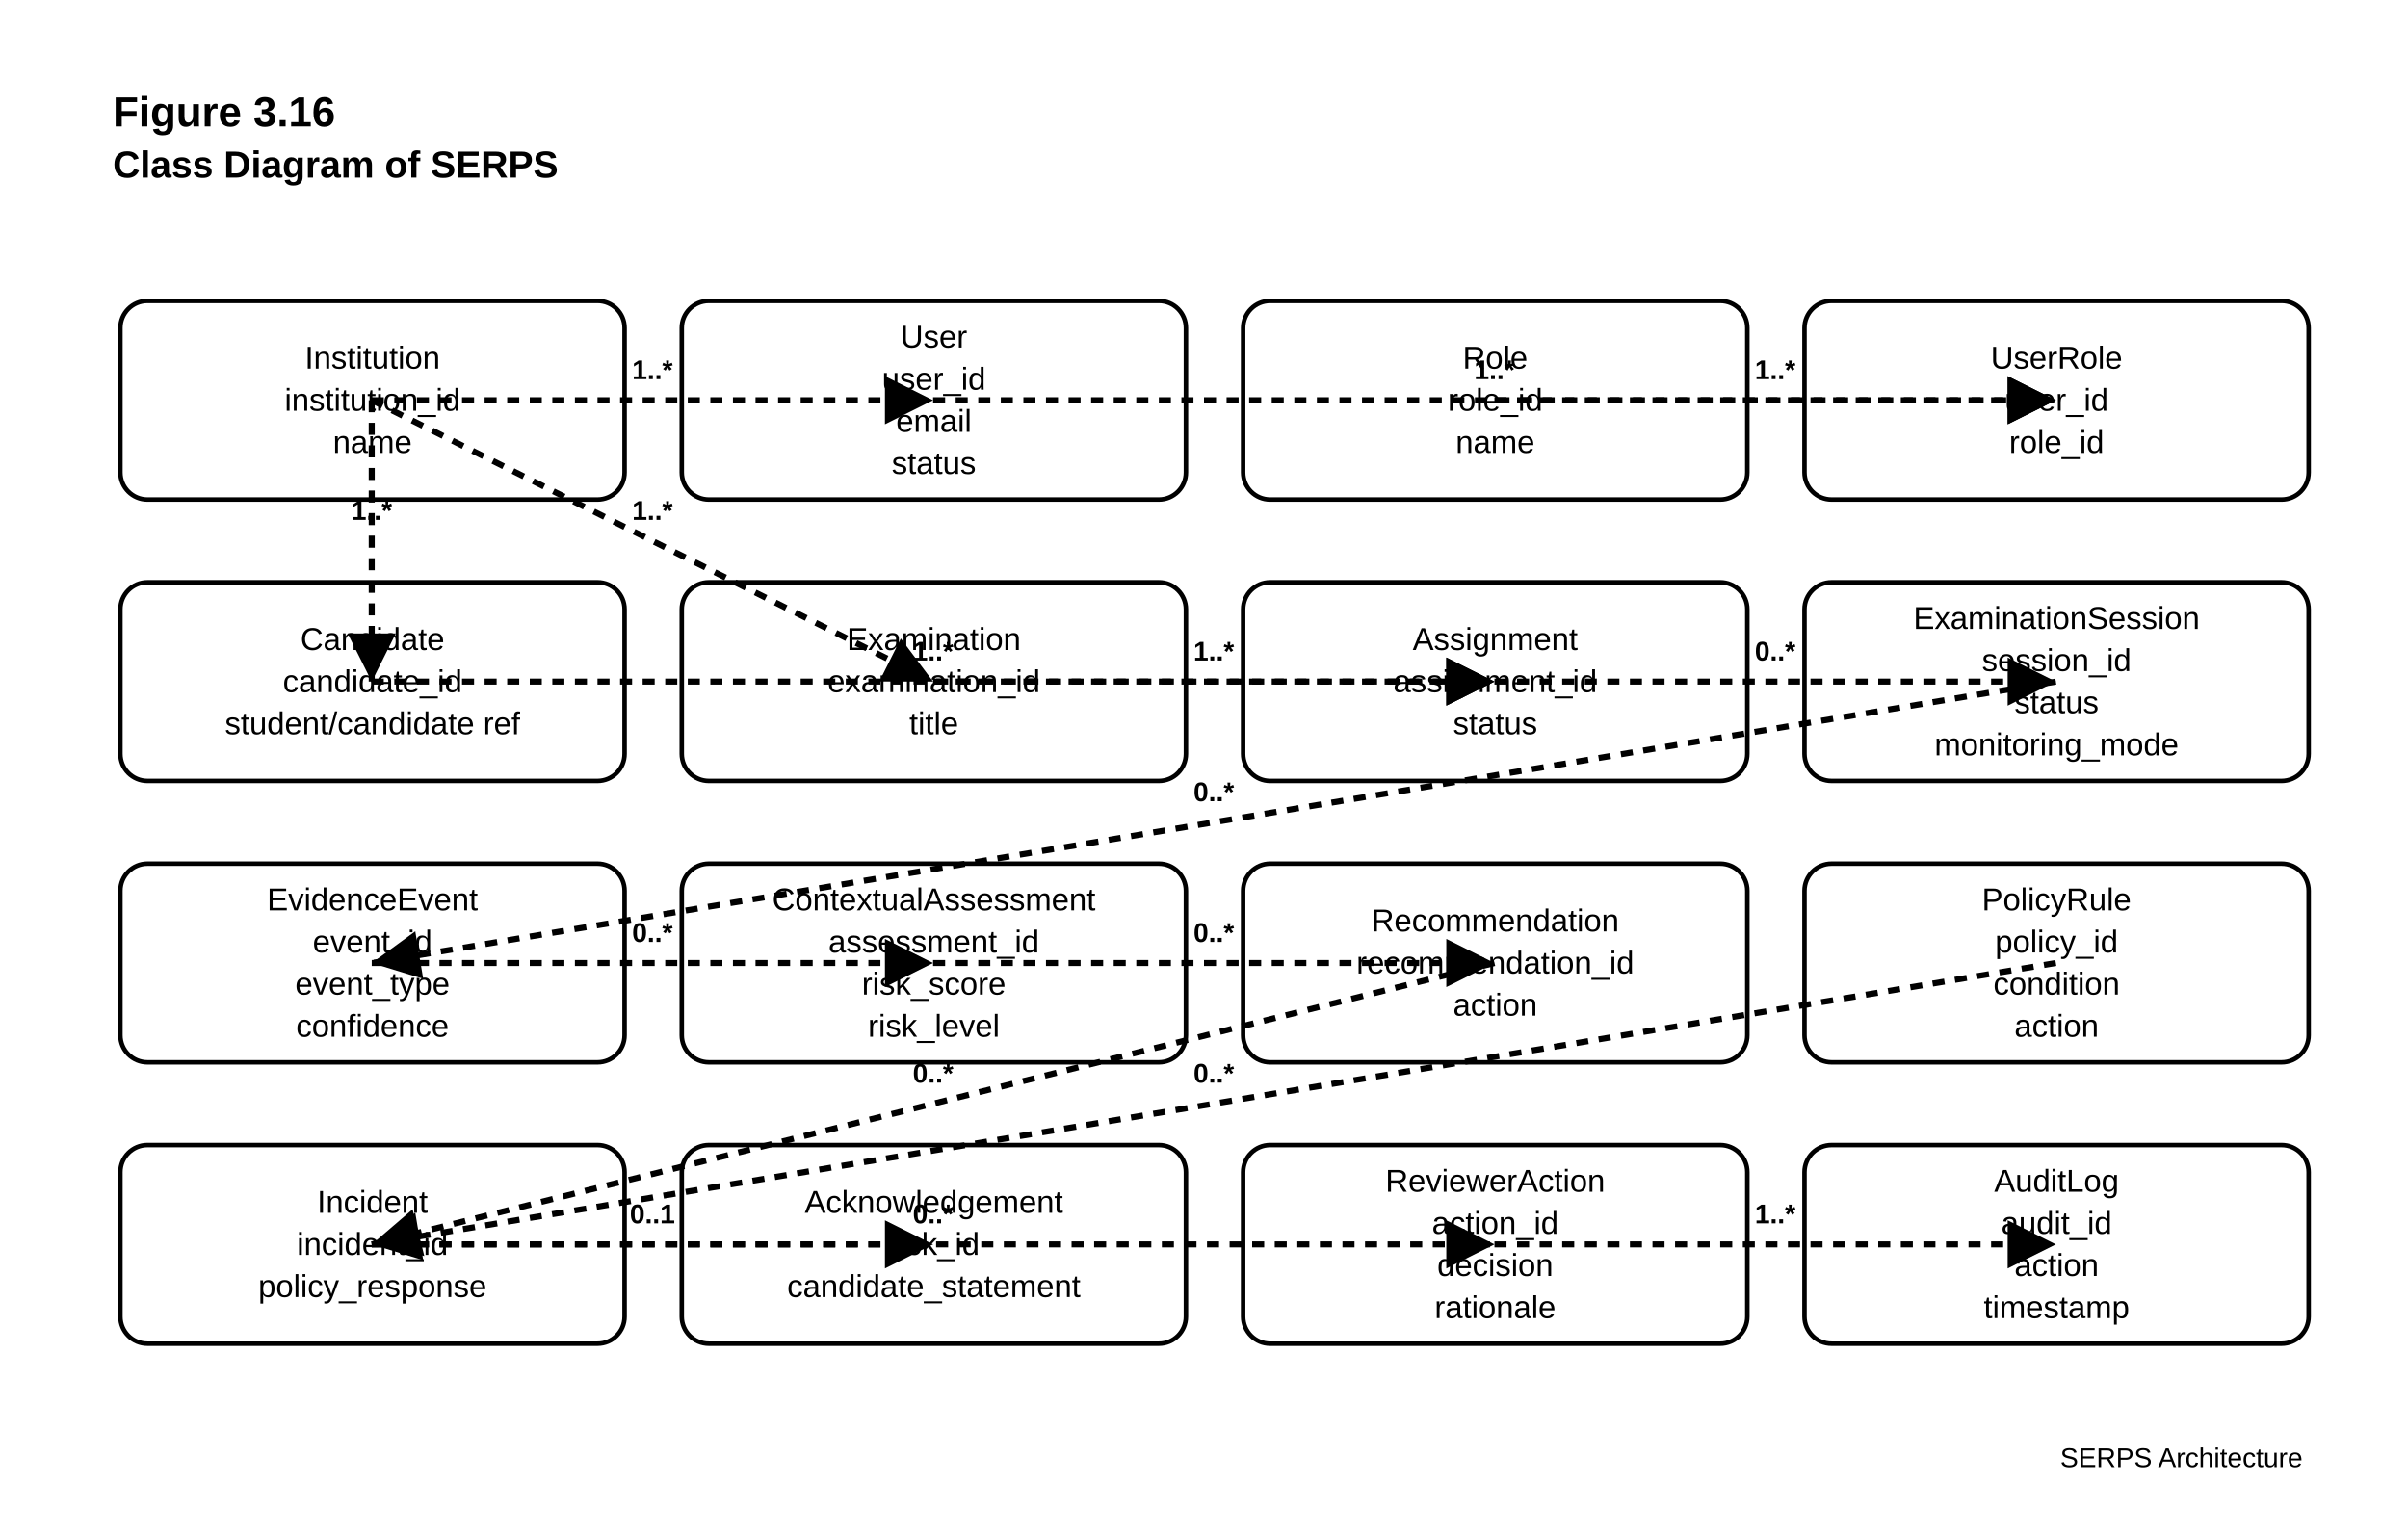
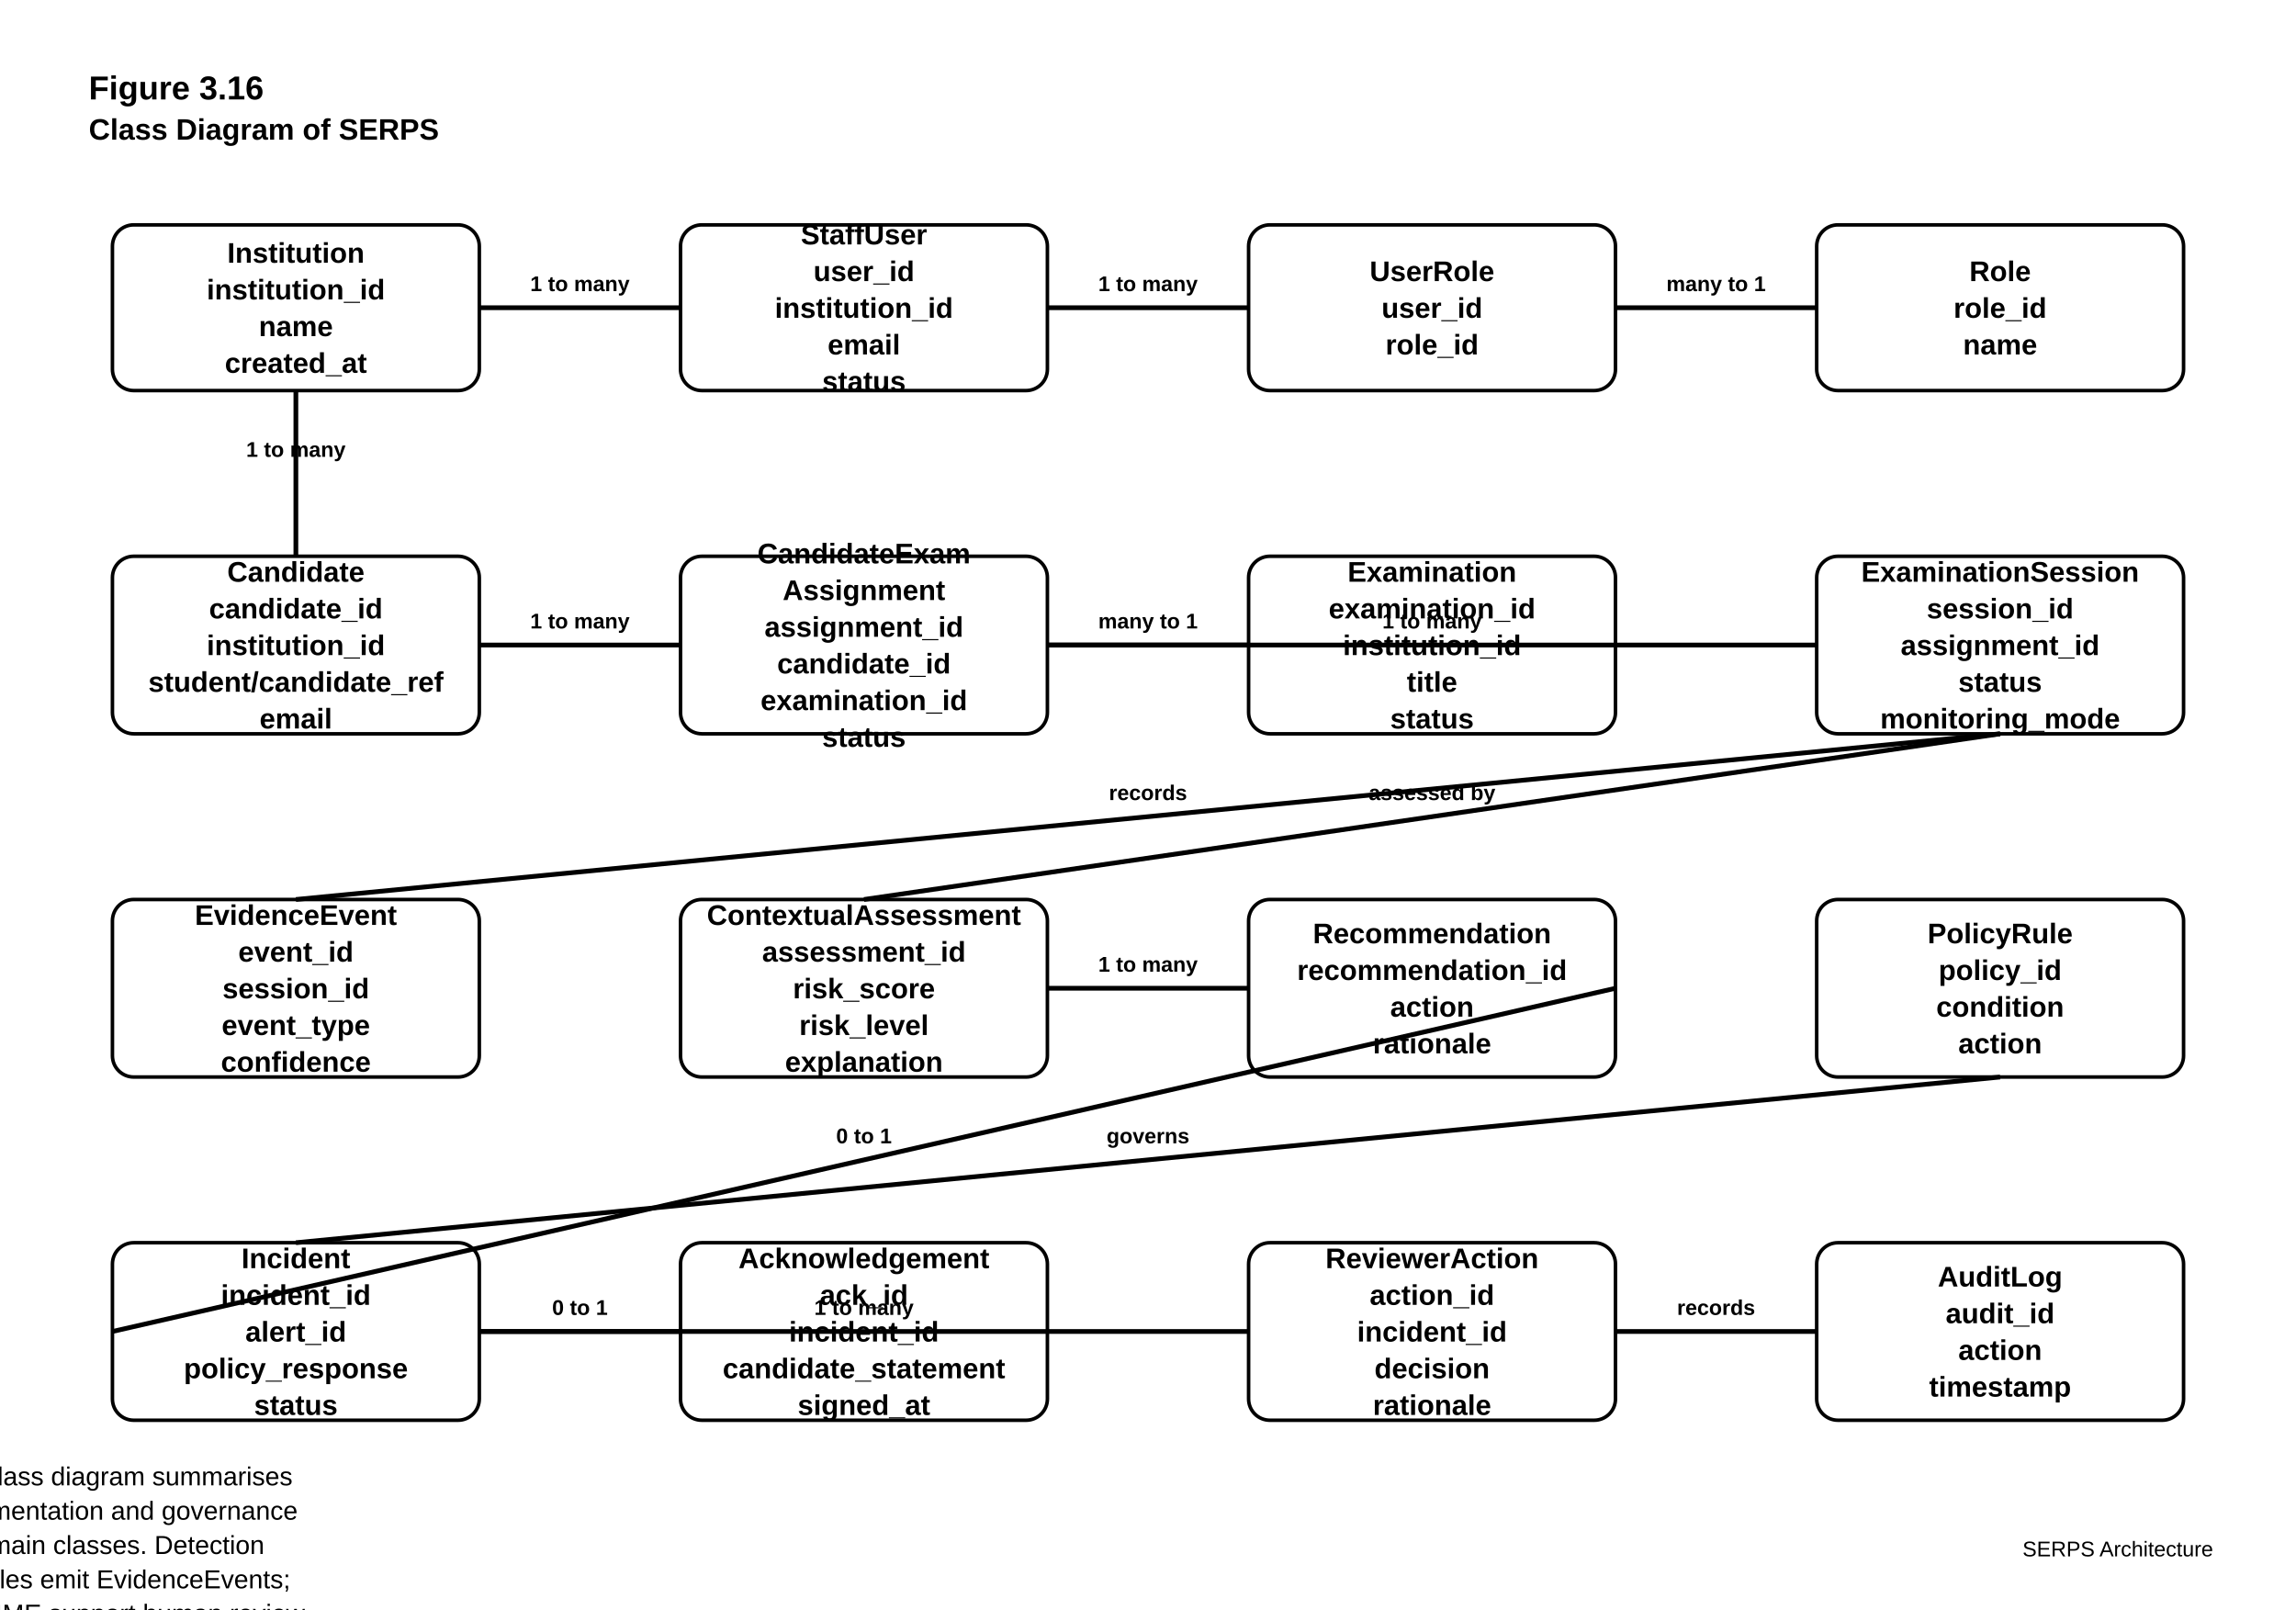
- <svg xmlns="http://www.w3.org/2000/svg" width="1600" height="1020" viewBox="0 0 1600 1020">
+ <svg xmlns="http://www.w3.org/2000/svg" width="1940" height="1360" viewBox="0 0 1940 1360">
  <defs>
    <marker id="arrow" markerWidth="12" markerHeight="12" refX="10" refY="6" orient="auto" markerUnits="strokeWidth">
      <path d="M2,2 L10,6 L2,10 z" fill="#000000" />
    </marker>
    <filter id="shadow" x="-20%" y="-20%" width="140%" height="140%">
      <feDropShadow dx="3" dy="5" stdDeviation="4" flood-color="#9AB2BD" flood-opacity="0.45" />
    </filter>
  </defs>
  <text x="75.0" y="84.0" text-anchor="start" font-family="Segoe UI, Arial, sans-serif" font-size="28" font-weight="700" fill="#000000">Figure 3.16</text>
  <text x="75.0" y="118.0" text-anchor="start" font-family="Segoe UI, Arial, sans-serif" font-size="25" font-weight="700" fill="#000000">Class Diagram of SERPS</text>
-   <rect x="80" y="200" width="335" height="132" rx="18" fill="none" stroke="#000000" stroke-width="3" />
-   <text x="247.5" y="245.0" text-anchor="middle" font-family="Segoe UI, Arial, sans-serif" font-size="21" font-weight="500" fill="#000000">Institution</text>
-   <text x="247.5" y="273.0" text-anchor="middle" font-family="Segoe UI, Arial, sans-serif" font-size="21" font-weight="500" fill="#000000">institution_id</text>
-   <text x="247.5" y="301.0" text-anchor="middle" font-family="Segoe UI, Arial, sans-serif" font-size="21" font-weight="500" fill="#000000">name</text>
-   <rect x="453" y="200" width="335" height="132" rx="18" fill="none" stroke="#000000" stroke-width="3" />
-   <text x="620.5" y="231.0" text-anchor="middle" font-family="Segoe UI, Arial, sans-serif" font-size="21" font-weight="500" fill="#000000">User</text>
-   <text x="620.5" y="259.0" text-anchor="middle" font-family="Segoe UI, Arial, sans-serif" font-size="21" font-weight="500" fill="#000000">user_id</text>
-   <text x="620.5" y="287.0" text-anchor="middle" font-family="Segoe UI, Arial, sans-serif" font-size="21" font-weight="500" fill="#000000">email</text>
-   <text x="620.5" y="315.0" text-anchor="middle" font-family="Segoe UI, Arial, sans-serif" font-size="21" font-weight="500" fill="#000000">status</text>
-   <rect x="826" y="200" width="335" height="132" rx="18" fill="none" stroke="#000000" stroke-width="3" />
-   <text x="993.5" y="245.0" text-anchor="middle" font-family="Segoe UI, Arial, sans-serif" font-size="21" font-weight="500" fill="#000000">Role</text>
-   <text x="993.5" y="273.0" text-anchor="middle" font-family="Segoe UI, Arial, sans-serif" font-size="21" font-weight="500" fill="#000000">role_id</text>
-   <text x="993.5" y="301.0" text-anchor="middle" font-family="Segoe UI, Arial, sans-serif" font-size="21" font-weight="500" fill="#000000">name</text>
-   <rect x="1199" y="200" width="335" height="132" rx="18" fill="none" stroke="#000000" stroke-width="3" />
-   <text x="1366.5" y="245.0" text-anchor="middle" font-family="Segoe UI, Arial, sans-serif" font-size="21" font-weight="500" fill="#000000">UserRole</text>
-   <text x="1366.5" y="273.0" text-anchor="middle" font-family="Segoe UI, Arial, sans-serif" font-size="21" font-weight="500" fill="#000000">user_id</text>
-   <text x="1366.5" y="301.0" text-anchor="middle" font-family="Segoe UI, Arial, sans-serif" font-size="21" font-weight="500" fill="#000000">role_id</text>
-   <rect x="80" y="387" width="335" height="132" rx="18" fill="none" stroke="#000000" stroke-width="3" />
-   <text x="247.5" y="432.0" text-anchor="middle" font-family="Segoe UI, Arial, sans-serif" font-size="21" font-weight="500" fill="#000000">Candidate</text>
-   <text x="247.5" y="460.0" text-anchor="middle" font-family="Segoe UI, Arial, sans-serif" font-size="21" font-weight="500" fill="#000000">candidate_id</text>
-   <text x="247.5" y="488.0" text-anchor="middle" font-family="Segoe UI, Arial, sans-serif" font-size="21" font-weight="500" fill="#000000">student/candidate ref</text>
-   <rect x="453" y="387" width="335" height="132" rx="18" fill="none" stroke="#000000" stroke-width="3" />
-   <text x="620.5" y="432.0" text-anchor="middle" font-family="Segoe UI, Arial, sans-serif" font-size="21" font-weight="500" fill="#000000">Examination</text>
-   <text x="620.5" y="460.0" text-anchor="middle" font-family="Segoe UI, Arial, sans-serif" font-size="21" font-weight="500" fill="#000000">examination_id</text>
-   <text x="620.5" y="488.0" text-anchor="middle" font-family="Segoe UI, Arial, sans-serif" font-size="21" font-weight="500" fill="#000000">title</text>
-   <rect x="826" y="387" width="335" height="132" rx="18" fill="none" stroke="#000000" stroke-width="3" />
-   <text x="993.5" y="432.0" text-anchor="middle" font-family="Segoe UI, Arial, sans-serif" font-size="21" font-weight="500" fill="#000000">Assignment</text>
-   <text x="993.5" y="460.0" text-anchor="middle" font-family="Segoe UI, Arial, sans-serif" font-size="21" font-weight="500" fill="#000000">assignment_id</text>
-   <text x="993.5" y="488.0" text-anchor="middle" font-family="Segoe UI, Arial, sans-serif" font-size="21" font-weight="500" fill="#000000">status</text>
-   <rect x="1199" y="387" width="335" height="132" rx="18" fill="none" stroke="#000000" stroke-width="3" />
-   <text x="1366.5" y="418.0" text-anchor="middle" font-family="Segoe UI, Arial, sans-serif" font-size="21" font-weight="500" fill="#000000">ExaminationSession</text>
-   <text x="1366.5" y="446.0" text-anchor="middle" font-family="Segoe UI, Arial, sans-serif" font-size="21" font-weight="500" fill="#000000">session_id</text>
-   <text x="1366.5" y="474.0" text-anchor="middle" font-family="Segoe UI, Arial, sans-serif" font-size="21" font-weight="500" fill="#000000">status</text>
-   <text x="1366.5" y="502.0" text-anchor="middle" font-family="Segoe UI, Arial, sans-serif" font-size="21" font-weight="500" fill="#000000">monitoring_mode</text>
-   <rect x="80" y="574" width="335" height="132" rx="18" fill="none" stroke="#000000" stroke-width="3" />
-   <text x="247.5" y="605.0" text-anchor="middle" font-family="Segoe UI, Arial, sans-serif" font-size="21" font-weight="500" fill="#000000">EvidenceEvent</text>
-   <text x="247.5" y="633.0" text-anchor="middle" font-family="Segoe UI, Arial, sans-serif" font-size="21" font-weight="500" fill="#000000">event_id</text>
-   <text x="247.5" y="661.0" text-anchor="middle" font-family="Segoe UI, Arial, sans-serif" font-size="21" font-weight="500" fill="#000000">event_type</text>
-   <text x="247.5" y="689.0" text-anchor="middle" font-family="Segoe UI, Arial, sans-serif" font-size="21" font-weight="500" fill="#000000">confidence</text>
-   <rect x="453" y="574" width="335" height="132" rx="18" fill="none" stroke="#000000" stroke-width="3" />
-   <text x="620.5" y="605.0" text-anchor="middle" font-family="Segoe UI, Arial, sans-serif" font-size="21" font-weight="500" fill="#000000">ContextualAssessment</text>
-   <text x="620.5" y="633.0" text-anchor="middle" font-family="Segoe UI, Arial, sans-serif" font-size="21" font-weight="500" fill="#000000">assessment_id</text>
-   <text x="620.5" y="661.0" text-anchor="middle" font-family="Segoe UI, Arial, sans-serif" font-size="21" font-weight="500" fill="#000000">risk_score</text>
-   <text x="620.5" y="689.0" text-anchor="middle" font-family="Segoe UI, Arial, sans-serif" font-size="21" font-weight="500" fill="#000000">risk_level</text>
-   <rect x="826" y="574" width="335" height="132" rx="18" fill="none" stroke="#000000" stroke-width="3" />
-   <text x="993.5" y="619.0" text-anchor="middle" font-family="Segoe UI, Arial, sans-serif" font-size="21" font-weight="500" fill="#000000">Recommendation</text>
-   <text x="993.5" y="647.0" text-anchor="middle" font-family="Segoe UI, Arial, sans-serif" font-size="21" font-weight="500" fill="#000000">recommendation_id</text>
-   <text x="993.5" y="675.0" text-anchor="middle" font-family="Segoe UI, Arial, sans-serif" font-size="21" font-weight="500" fill="#000000">action</text>
-   <rect x="1199" y="574" width="335" height="132" rx="18" fill="none" stroke="#000000" stroke-width="3" />
-   <text x="1366.5" y="605.0" text-anchor="middle" font-family="Segoe UI, Arial, sans-serif" font-size="21" font-weight="500" fill="#000000">PolicyRule</text>
-   <text x="1366.5" y="633.0" text-anchor="middle" font-family="Segoe UI, Arial, sans-serif" font-size="21" font-weight="500" fill="#000000">policy_id</text>
-   <text x="1366.5" y="661.0" text-anchor="middle" font-family="Segoe UI, Arial, sans-serif" font-size="21" font-weight="500" fill="#000000">condition</text>
-   <text x="1366.5" y="689.0" text-anchor="middle" font-family="Segoe UI, Arial, sans-serif" font-size="21" font-weight="500" fill="#000000">action</text>
-   <rect x="80" y="761" width="335" height="132" rx="18" fill="none" stroke="#000000" stroke-width="3" />
-   <text x="247.5" y="806.0" text-anchor="middle" font-family="Segoe UI, Arial, sans-serif" font-size="21" font-weight="500" fill="#000000">Incident</text>
-   <text x="247.5" y="834.0" text-anchor="middle" font-family="Segoe UI, Arial, sans-serif" font-size="21" font-weight="500" fill="#000000">incident_id</text>
-   <text x="247.5" y="862.0" text-anchor="middle" font-family="Segoe UI, Arial, sans-serif" font-size="21" font-weight="500" fill="#000000">policy_response</text>
-   <rect x="453" y="761" width="335" height="132" rx="18" fill="none" stroke="#000000" stroke-width="3" />
-   <text x="620.5" y="806.0" text-anchor="middle" font-family="Segoe UI, Arial, sans-serif" font-size="21" font-weight="500" fill="#000000">Acknowledgement</text>
-   <text x="620.5" y="834.0" text-anchor="middle" font-family="Segoe UI, Arial, sans-serif" font-size="21" font-weight="500" fill="#000000">ack_id</text>
-   <text x="620.5" y="862.0" text-anchor="middle" font-family="Segoe UI, Arial, sans-serif" font-size="21" font-weight="500" fill="#000000">candidate_statement</text>
-   <rect x="826" y="761" width="335" height="132" rx="18" fill="none" stroke="#000000" stroke-width="3" />
-   <text x="993.5" y="792.0" text-anchor="middle" font-family="Segoe UI, Arial, sans-serif" font-size="21" font-weight="500" fill="#000000">ReviewerAction</text>
-   <text x="993.5" y="820.0" text-anchor="middle" font-family="Segoe UI, Arial, sans-serif" font-size="21" font-weight="500" fill="#000000">action_id</text>
-   <text x="993.5" y="848.0" text-anchor="middle" font-family="Segoe UI, Arial, sans-serif" font-size="21" font-weight="500" fill="#000000">decision</text>
-   <text x="993.5" y="876.0" text-anchor="middle" font-family="Segoe UI, Arial, sans-serif" font-size="21" font-weight="500" fill="#000000">rationale</text>
-   <rect x="1199" y="761" width="335" height="132" rx="18" fill="none" stroke="#000000" stroke-width="3" />
-   <text x="1366.5" y="792.0" text-anchor="middle" font-family="Segoe UI, Arial, sans-serif" font-size="21" font-weight="500" fill="#000000">AuditLog</text>
-   <text x="1366.5" y="820.0" text-anchor="middle" font-family="Segoe UI, Arial, sans-serif" font-size="21" font-weight="500" fill="#000000">audit_id</text>
-   <text x="1366.5" y="848.0" text-anchor="middle" font-family="Segoe UI, Arial, sans-serif" font-size="21" font-weight="500" fill="#000000">action</text>
-   <text x="1366.5" y="876.0" text-anchor="middle" font-family="Segoe UI, Arial, sans-serif" font-size="21" font-weight="500" fill="#000000">timestamp</text>
-   <line x1="247" y1="266" x2="620" y2="266" stroke="#000000" stroke-width="4" stroke-dasharray="8 7" marker-end="url(#arrow)" />
-   <text x="433.5" y="252.0" text-anchor="middle" font-family="Segoe UI, Arial, sans-serif" font-size="18" font-weight="600" fill="#000000">1..*</text>
-   <line x1="620" y1="266" x2="1366" y2="266" stroke="#000000" stroke-width="4" stroke-dasharray="8 7" marker-end="url(#arrow)" />
-   <text x="993.0" y="252.0" text-anchor="middle" font-family="Segoe UI, Arial, sans-serif" font-size="18" font-weight="600" fill="#000000">1..*</text>
-   <line x1="993" y1="266" x2="1366" y2="266" stroke="#000000" stroke-width="4" stroke-dasharray="8 7" marker-end="url(#arrow)" />
-   <text x="1179.5" y="252.0" text-anchor="middle" font-family="Segoe UI, Arial, sans-serif" font-size="18" font-weight="600" fill="#000000">1..*</text>
-   <line x1="247" y1="266" x2="247" y2="453" stroke="#000000" stroke-width="4" stroke-dasharray="8 7" marker-end="url(#arrow)" />
-   <text x="247.0" y="345.5" text-anchor="middle" font-family="Segoe UI, Arial, sans-serif" font-size="18" font-weight="600" fill="#000000">1..*</text>
-   <line x1="247" y1="266" x2="620" y2="453" stroke="#000000" stroke-width="4" stroke-dasharray="8 7" marker-end="url(#arrow)" />
-   <text x="433.5" y="345.5" text-anchor="middle" font-family="Segoe UI, Arial, sans-serif" font-size="18" font-weight="600" fill="#000000">1..*</text>
-   <line x1="247" y1="453" x2="993" y2="453" stroke="#000000" stroke-width="4" stroke-dasharray="8 7" marker-end="url(#arrow)" />
-   <text x="620.0" y="439.0" text-anchor="middle" font-family="Segoe UI, Arial, sans-serif" font-size="18" font-weight="600" fill="#000000">1..*</text>
-   <line x1="620" y1="453" x2="993" y2="453" stroke="#000000" stroke-width="4" stroke-dasharray="8 7" marker-end="url(#arrow)" />
-   <text x="806.5" y="439.0" text-anchor="middle" font-family="Segoe UI, Arial, sans-serif" font-size="18" font-weight="600" fill="#000000">1..*</text>
-   <line x1="993" y1="453" x2="1366" y2="453" stroke="#000000" stroke-width="4" stroke-dasharray="8 7" marker-end="url(#arrow)" />
-   <text x="1179.5" y="439.0" text-anchor="middle" font-family="Segoe UI, Arial, sans-serif" font-size="18" font-weight="600" fill="#000000">0..*</text>
-   <line x1="1366" y1="453" x2="247" y2="640" stroke="#000000" stroke-width="4" stroke-dasharray="8 7" marker-end="url(#arrow)" />
-   <text x="806.5" y="532.5" text-anchor="middle" font-family="Segoe UI, Arial, sans-serif" font-size="18" font-weight="600" fill="#000000">0..*</text>
-   <line x1="247" y1="640" x2="620" y2="640" stroke="#000000" stroke-width="4" stroke-dasharray="8 7" marker-end="url(#arrow)" />
-   <text x="433.5" y="626.0" text-anchor="middle" font-family="Segoe UI, Arial, sans-serif" font-size="18" font-weight="600" fill="#000000">0..*</text>
-   <line x1="620" y1="640" x2="993" y2="640" stroke="#000000" stroke-width="4" stroke-dasharray="8 7" marker-end="url(#arrow)" />
-   <text x="806.5" y="626.0" text-anchor="middle" font-family="Segoe UI, Arial, sans-serif" font-size="18" font-weight="600" fill="#000000">0..*</text>
-   <line x1="993" y1="640" x2="247" y2="827" stroke="#000000" stroke-width="4" stroke-dasharray="8 7" marker-end="url(#arrow)" />
-   <text x="620.0" y="719.5" text-anchor="middle" font-family="Segoe UI, Arial, sans-serif" font-size="18" font-weight="600" fill="#000000">0..*</text>
-   <line x1="1366" y1="640" x2="247" y2="827" stroke="#000000" stroke-width="4" stroke-dasharray="8 7" marker-end="url(#arrow)" />
-   <text x="806.5" y="719.5" text-anchor="middle" font-family="Segoe UI, Arial, sans-serif" font-size="18" font-weight="600" fill="#000000">0..*</text>
-   <line x1="247" y1="827" x2="620" y2="827" stroke="#000000" stroke-width="4" stroke-dasharray="8 7" marker-end="url(#arrow)" />
-   <text x="433.5" y="813.0" text-anchor="middle" font-family="Segoe UI, Arial, sans-serif" font-size="18" font-weight="600" fill="#000000">0..1</text>
-   <line x1="247" y1="827" x2="993" y2="827" stroke="#000000" stroke-width="4" stroke-dasharray="8 7" marker-end="url(#arrow)" />
-   <text x="620.0" y="813.0" text-anchor="middle" font-family="Segoe UI, Arial, sans-serif" font-size="18" font-weight="600" fill="#000000">0..*</text>
-   <line x1="993" y1="827" x2="1366" y2="827" stroke="#000000" stroke-width="4" stroke-dasharray="8 7" marker-end="url(#arrow)" />
-   <text x="1179.5" y="813.0" text-anchor="middle" font-family="Segoe UI, Arial, sans-serif" font-size="18" font-weight="600" fill="#000000">1..*</text>
-   <text x="1530.0" y="975.0" text-anchor="end" font-family="Segoe UI, Arial, sans-serif" font-size="18" font-weight="500" fill="#000000">SERPS Architecture</text>
+   <rect x="95" y="190" width="310" height="140" rx="18" fill="none" stroke="#000000" stroke-width="3" />
+   <text x="250.0" y="222.0" text-anchor="middle" font-family="Segoe UI, Arial, sans-serif" font-size="24" font-weight="700" fill="#000000">Institution</text>
+   <text x="250.0" y="253.0" text-anchor="middle" font-family="Segoe UI, Arial, sans-serif" font-size="24" font-weight="700" fill="#000000">institution_id</text>
+   <text x="250.0" y="284.0" text-anchor="middle" font-family="Segoe UI, Arial, sans-serif" font-size="24" font-weight="700" fill="#000000">name</text>
+   <text x="250.0" y="315.0" text-anchor="middle" font-family="Segoe UI, Arial, sans-serif" font-size="24" font-weight="700" fill="#000000">created_at</text>
+   <rect x="575" y="190" width="310" height="140" rx="18" fill="none" stroke="#000000" stroke-width="3" />
+   <text x="730.0" y="206.5" text-anchor="middle" font-family="Segoe UI, Arial, sans-serif" font-size="24" font-weight="700" fill="#000000">StaffUser</text>
+   <text x="730.0" y="237.5" text-anchor="middle" font-family="Segoe UI, Arial, sans-serif" font-size="24" font-weight="700" fill="#000000">user_id</text>
+   <text x="730.0" y="268.5" text-anchor="middle" font-family="Segoe UI, Arial, sans-serif" font-size="24" font-weight="700" fill="#000000">institution_id</text>
+   <text x="730.0" y="299.5" text-anchor="middle" font-family="Segoe UI, Arial, sans-serif" font-size="24" font-weight="700" fill="#000000">email</text>
+   <text x="730.0" y="330.5" text-anchor="middle" font-family="Segoe UI, Arial, sans-serif" font-size="24" font-weight="700" fill="#000000">status</text>
+   <rect x="1055" y="190" width="310" height="140" rx="18" fill="none" stroke="#000000" stroke-width="3" />
+   <text x="1210.0" y="237.5" text-anchor="middle" font-family="Segoe UI, Arial, sans-serif" font-size="24" font-weight="700" fill="#000000">UserRole</text>
+   <text x="1210.0" y="268.5" text-anchor="middle" font-family="Segoe UI, Arial, sans-serif" font-size="24" font-weight="700" fill="#000000">user_id</text>
+   <text x="1210.0" y="299.5" text-anchor="middle" font-family="Segoe UI, Arial, sans-serif" font-size="24" font-weight="700" fill="#000000">role_id</text>
+   <rect x="1535" y="190" width="310" height="140" rx="18" fill="none" stroke="#000000" stroke-width="3" />
+   <text x="1690.0" y="237.5" text-anchor="middle" font-family="Segoe UI, Arial, sans-serif" font-size="24" font-weight="700" fill="#000000">Role</text>
+   <text x="1690.0" y="268.5" text-anchor="middle" font-family="Segoe UI, Arial, sans-serif" font-size="24" font-weight="700" fill="#000000">role_id</text>
+   <text x="1690.0" y="299.5" text-anchor="middle" font-family="Segoe UI, Arial, sans-serif" font-size="24" font-weight="700" fill="#000000">name</text>
+   <rect x="95" y="470" width="310" height="150" rx="18" fill="none" stroke="#000000" stroke-width="3" />
+   <text x="250.0" y="491.5" text-anchor="middle" font-family="Segoe UI, Arial, sans-serif" font-size="24" font-weight="700" fill="#000000">Candidate</text>
+   <text x="250.0" y="522.5" text-anchor="middle" font-family="Segoe UI, Arial, sans-serif" font-size="24" font-weight="700" fill="#000000">candidate_id</text>
+   <text x="250.0" y="553.5" text-anchor="middle" font-family="Segoe UI, Arial, sans-serif" font-size="24" font-weight="700" fill="#000000">institution_id</text>
+   <text x="250.0" y="584.5" text-anchor="middle" font-family="Segoe UI, Arial, sans-serif" font-size="24" font-weight="700" fill="#000000">student/candidate_ref</text>
+   <text x="250.0" y="615.5" text-anchor="middle" font-family="Segoe UI, Arial, sans-serif" font-size="24" font-weight="700" fill="#000000">email</text>
+   <rect x="575" y="470" width="310" height="150" rx="18" fill="none" stroke="#000000" stroke-width="3" />
+   <text x="730.0" y="476.0" text-anchor="middle" font-family="Segoe UI, Arial, sans-serif" font-size="24" font-weight="700" fill="#000000">CandidateExam</text>
+   <text x="730.0" y="507.0" text-anchor="middle" font-family="Segoe UI, Arial, sans-serif" font-size="24" font-weight="700" fill="#000000">Assignment</text>
+   <text x="730.0" y="538.0" text-anchor="middle" font-family="Segoe UI, Arial, sans-serif" font-size="24" font-weight="700" fill="#000000">assignment_id</text>
+   <text x="730.0" y="569.0" text-anchor="middle" font-family="Segoe UI, Arial, sans-serif" font-size="24" font-weight="700" fill="#000000">candidate_id</text>
+   <text x="730.0" y="600.0" text-anchor="middle" font-family="Segoe UI, Arial, sans-serif" font-size="24" font-weight="700" fill="#000000">examination_id</text>
+   <text x="730.0" y="631.0" text-anchor="middle" font-family="Segoe UI, Arial, sans-serif" font-size="24" font-weight="700" fill="#000000">status</text>
+   <rect x="1055" y="470" width="310" height="150" rx="18" fill="none" stroke="#000000" stroke-width="3" />
+   <text x="1210.0" y="491.5" text-anchor="middle" font-family="Segoe UI, Arial, sans-serif" font-size="24" font-weight="700" fill="#000000">Examination</text>
+   <text x="1210.0" y="522.5" text-anchor="middle" font-family="Segoe UI, Arial, sans-serif" font-size="24" font-weight="700" fill="#000000">examination_id</text>
+   <text x="1210.0" y="553.5" text-anchor="middle" font-family="Segoe UI, Arial, sans-serif" font-size="24" font-weight="700" fill="#000000">institution_id</text>
+   <text x="1210.0" y="584.5" text-anchor="middle" font-family="Segoe UI, Arial, sans-serif" font-size="24" font-weight="700" fill="#000000">title</text>
+   <text x="1210.0" y="615.5" text-anchor="middle" font-family="Segoe UI, Arial, sans-serif" font-size="24" font-weight="700" fill="#000000">status</text>
+   <rect x="1535" y="470" width="310" height="150" rx="18" fill="none" stroke="#000000" stroke-width="3" />
+   <text x="1690.0" y="491.5" text-anchor="middle" font-family="Segoe UI, Arial, sans-serif" font-size="24" font-weight="700" fill="#000000">ExaminationSession</text>
+   <text x="1690.0" y="522.5" text-anchor="middle" font-family="Segoe UI, Arial, sans-serif" font-size="24" font-weight="700" fill="#000000">session_id</text>
+   <text x="1690.0" y="553.5" text-anchor="middle" font-family="Segoe UI, Arial, sans-serif" font-size="24" font-weight="700" fill="#000000">assignment_id</text>
+   <text x="1690.0" y="584.5" text-anchor="middle" font-family="Segoe UI, Arial, sans-serif" font-size="24" font-weight="700" fill="#000000">status</text>
+   <text x="1690.0" y="615.5" text-anchor="middle" font-family="Segoe UI, Arial, sans-serif" font-size="24" font-weight="700" fill="#000000">monitoring_mode</text>
+   <rect x="95" y="760" width="310" height="150" rx="18" fill="none" stroke="#000000" stroke-width="3" />
+   <text x="250.0" y="781.5" text-anchor="middle" font-family="Segoe UI, Arial, sans-serif" font-size="24" font-weight="700" fill="#000000">EvidenceEvent</text>
+   <text x="250.0" y="812.5" text-anchor="middle" font-family="Segoe UI, Arial, sans-serif" font-size="24" font-weight="700" fill="#000000">event_id</text>
+   <text x="250.0" y="843.5" text-anchor="middle" font-family="Segoe UI, Arial, sans-serif" font-size="24" font-weight="700" fill="#000000">session_id</text>
+   <text x="250.0" y="874.5" text-anchor="middle" font-family="Segoe UI, Arial, sans-serif" font-size="24" font-weight="700" fill="#000000">event_type</text>
+   <text x="250.0" y="905.5" text-anchor="middle" font-family="Segoe UI, Arial, sans-serif" font-size="24" font-weight="700" fill="#000000">confidence</text>
+   <rect x="575" y="760" width="310" height="150" rx="18" fill="none" stroke="#000000" stroke-width="3" />
+   <text x="730.0" y="781.5" text-anchor="middle" font-family="Segoe UI, Arial, sans-serif" font-size="24" font-weight="700" fill="#000000">ContextualAssessment</text>
+   <text x="730.0" y="812.5" text-anchor="middle" font-family="Segoe UI, Arial, sans-serif" font-size="24" font-weight="700" fill="#000000">assessment_id</text>
+   <text x="730.0" y="843.5" text-anchor="middle" font-family="Segoe UI, Arial, sans-serif" font-size="24" font-weight="700" fill="#000000">risk_score</text>
+   <text x="730.0" y="874.5" text-anchor="middle" font-family="Segoe UI, Arial, sans-serif" font-size="24" font-weight="700" fill="#000000">risk_level</text>
+   <text x="730.0" y="905.5" text-anchor="middle" font-family="Segoe UI, Arial, sans-serif" font-size="24" font-weight="700" fill="#000000">explanation</text>
+   <rect x="1055" y="760" width="310" height="150" rx="18" fill="none" stroke="#000000" stroke-width="3" />
+   <text x="1210.0" y="797.0" text-anchor="middle" font-family="Segoe UI, Arial, sans-serif" font-size="24" font-weight="700" fill="#000000">Recommendation</text>
+   <text x="1210.0" y="828.0" text-anchor="middle" font-family="Segoe UI, Arial, sans-serif" font-size="24" font-weight="700" fill="#000000">recommendation_id</text>
+   <text x="1210.0" y="859.0" text-anchor="middle" font-family="Segoe UI, Arial, sans-serif" font-size="24" font-weight="700" fill="#000000">action</text>
+   <text x="1210.0" y="890.0" text-anchor="middle" font-family="Segoe UI, Arial, sans-serif" font-size="24" font-weight="700" fill="#000000">rationale</text>
+   <rect x="1535" y="760" width="310" height="150" rx="18" fill="none" stroke="#000000" stroke-width="3" />
+   <text x="1690.0" y="797.0" text-anchor="middle" font-family="Segoe UI, Arial, sans-serif" font-size="24" font-weight="700" fill="#000000">PolicyRule</text>
+   <text x="1690.0" y="828.0" text-anchor="middle" font-family="Segoe UI, Arial, sans-serif" font-size="24" font-weight="700" fill="#000000">policy_id</text>
+   <text x="1690.0" y="859.0" text-anchor="middle" font-family="Segoe UI, Arial, sans-serif" font-size="24" font-weight="700" fill="#000000">condition</text>
+   <text x="1690.0" y="890.0" text-anchor="middle" font-family="Segoe UI, Arial, sans-serif" font-size="24" font-weight="700" fill="#000000">action</text>
+   <rect x="95" y="1050" width="310" height="150" rx="18" fill="none" stroke="#000000" stroke-width="3" />
+   <text x="250.0" y="1071.5" text-anchor="middle" font-family="Segoe UI, Arial, sans-serif" font-size="24" font-weight="700" fill="#000000">Incident</text>
+   <text x="250.0" y="1102.5" text-anchor="middle" font-family="Segoe UI, Arial, sans-serif" font-size="24" font-weight="700" fill="#000000">incident_id</text>
+   <text x="250.0" y="1133.5" text-anchor="middle" font-family="Segoe UI, Arial, sans-serif" font-size="24" font-weight="700" fill="#000000">alert_id</text>
+   <text x="250.0" y="1164.5" text-anchor="middle" font-family="Segoe UI, Arial, sans-serif" font-size="24" font-weight="700" fill="#000000">policy_response</text>
+   <text x="250.0" y="1195.5" text-anchor="middle" font-family="Segoe UI, Arial, sans-serif" font-size="24" font-weight="700" fill="#000000">status</text>
+   <rect x="575" y="1050" width="310" height="150" rx="18" fill="none" stroke="#000000" stroke-width="3" />
+   <text x="730.0" y="1071.5" text-anchor="middle" font-family="Segoe UI, Arial, sans-serif" font-size="24" font-weight="700" fill="#000000">Acknowledgement</text>
+   <text x="730.0" y="1102.5" text-anchor="middle" font-family="Segoe UI, Arial, sans-serif" font-size="24" font-weight="700" fill="#000000">ack_id</text>
+   <text x="730.0" y="1133.5" text-anchor="middle" font-family="Segoe UI, Arial, sans-serif" font-size="24" font-weight="700" fill="#000000">incident_id</text>
+   <text x="730.0" y="1164.5" text-anchor="middle" font-family="Segoe UI, Arial, sans-serif" font-size="24" font-weight="700" fill="#000000">candidate_statement</text>
+   <text x="730.0" y="1195.5" text-anchor="middle" font-family="Segoe UI, Arial, sans-serif" font-size="24" font-weight="700" fill="#000000">signed_at</text>
+   <rect x="1055" y="1050" width="310" height="150" rx="18" fill="none" stroke="#000000" stroke-width="3" />
+   <text x="1210.0" y="1071.5" text-anchor="middle" font-family="Segoe UI, Arial, sans-serif" font-size="24" font-weight="700" fill="#000000">ReviewerAction</text>
+   <text x="1210.0" y="1102.5" text-anchor="middle" font-family="Segoe UI, Arial, sans-serif" font-size="24" font-weight="700" fill="#000000">action_id</text>
+   <text x="1210.0" y="1133.5" text-anchor="middle" font-family="Segoe UI, Arial, sans-serif" font-size="24" font-weight="700" fill="#000000">incident_id</text>
+   <text x="1210.0" y="1164.5" text-anchor="middle" font-family="Segoe UI, Arial, sans-serif" font-size="24" font-weight="700" fill="#000000">decision</text>
+   <text x="1210.0" y="1195.5" text-anchor="middle" font-family="Segoe UI, Arial, sans-serif" font-size="24" font-weight="700" fill="#000000">rationale</text>
+   <rect x="1535" y="1050" width="310" height="150" rx="18" fill="none" stroke="#000000" stroke-width="3" />
+   <text x="1690.0" y="1087.0" text-anchor="middle" font-family="Segoe UI, Arial, sans-serif" font-size="24" font-weight="700" fill="#000000">AuditLog</text>
+   <text x="1690.0" y="1118.0" text-anchor="middle" font-family="Segoe UI, Arial, sans-serif" font-size="24" font-weight="700" fill="#000000">audit_id</text>
+   <text x="1690.0" y="1149.0" text-anchor="middle" font-family="Segoe UI, Arial, sans-serif" font-size="24" font-weight="700" fill="#000000">action</text>
+   <text x="1690.0" y="1180.0" text-anchor="middle" font-family="Segoe UI, Arial, sans-serif" font-size="24" font-weight="700" fill="#000000">timestamp</text>
+   <line x1="405" y1="260.0" x2="575" y2="260.0" stroke="#000000" stroke-width="4" />
+   <text x="490.0" y="246.0" text-anchor="middle" font-family="Segoe UI, Arial, sans-serif" font-size="18" font-weight="600" fill="#000000">1 to many</text>
+   <line x1="885" y1="260.0" x2="1055" y2="260.0" stroke="#000000" stroke-width="4" />
+   <text x="970.0" y="246.0" text-anchor="middle" font-family="Segoe UI, Arial, sans-serif" font-size="18" font-weight="600" fill="#000000">1 to many</text>
+   <line x1="1365" y1="260.0" x2="1535" y2="260.0" stroke="#000000" stroke-width="4" />
+   <text x="1450.0" y="246.0" text-anchor="middle" font-family="Segoe UI, Arial, sans-serif" font-size="18" font-weight="600" fill="#000000">many to 1</text>
+   <line x1="250.0" y1="330" x2="250.0" y2="470" stroke="#000000" stroke-width="4" />
+   <text x="250.0" y="386.0" text-anchor="middle" font-family="Segoe UI, Arial, sans-serif" font-size="18" font-weight="600" fill="#000000">1 to many</text>
+   <line x1="405" y1="545.0" x2="575" y2="545.0" stroke="#000000" stroke-width="4" />
+   <text x="490.0" y="531.0" text-anchor="middle" font-family="Segoe UI, Arial, sans-serif" font-size="18" font-weight="600" fill="#000000">1 to many</text>
+   <line x1="885" y1="545.0" x2="1055" y2="545.0" stroke="#000000" stroke-width="4" />
+   <text x="970.0" y="531.0" text-anchor="middle" font-family="Segoe UI, Arial, sans-serif" font-size="18" font-weight="600" fill="#000000">many to 1</text>
+   <line x1="885" y1="545.0" x2="1535" y2="545.0" stroke="#000000" stroke-width="4" />
+   <text x="1210.0" y="531.0" text-anchor="middle" font-family="Segoe UI, Arial, sans-serif" font-size="18" font-weight="600" fill="#000000">1 to many</text>
+   <line x1="1690.0" y1="620" x2="250.0" y2="760" stroke="#000000" stroke-width="4" />
+   <text x="970.0" y="676.0" text-anchor="middle" font-family="Segoe UI, Arial, sans-serif" font-size="18" font-weight="600" fill="#000000">records</text>
+   <line x1="1690.0" y1="620" x2="730.0" y2="760" stroke="#000000" stroke-width="4" />
+   <text x="1210.0" y="676.0" text-anchor="middle" font-family="Segoe UI, Arial, sans-serif" font-size="18" font-weight="600" fill="#000000">assessed by</text>
+   <line x1="885" y1="835.0" x2="1055" y2="835.0" stroke="#000000" stroke-width="4" />
+   <text x="970.0" y="821.0" text-anchor="middle" font-family="Segoe UI, Arial, sans-serif" font-size="18" font-weight="600" fill="#000000">1 to many</text>
+   <line x1="1365" y1="835.0" x2="95" y2="1125.0" stroke="#000000" stroke-width="4" />
+   <text x="730.0" y="966.0" text-anchor="middle" font-family="Segoe UI, Arial, sans-serif" font-size="18" font-weight="600" fill="#000000">0 to 1</text>
+   <line x1="1690.0" y1="910" x2="250.0" y2="1050" stroke="#000000" stroke-width="4" />
+   <text x="970.0" y="966.0" text-anchor="middle" font-family="Segoe UI, Arial, sans-serif" font-size="18" font-weight="600" fill="#000000">governs</text>
+   <line x1="405" y1="1125.0" x2="575" y2="1125.0" stroke="#000000" stroke-width="4" />
+   <text x="490.0" y="1111.0" text-anchor="middle" font-family="Segoe UI, Arial, sans-serif" font-size="18" font-weight="600" fill="#000000">0 to 1</text>
+   <line x1="405" y1="1125.0" x2="1055" y2="1125.0" stroke="#000000" stroke-width="4" />
+   <text x="730.0" y="1111.0" text-anchor="middle" font-family="Segoe UI, Arial, sans-serif" font-size="18" font-weight="600" fill="#000000">1 to many</text>
+   <line x1="1365" y1="1125.0" x2="1535" y2="1125.0" stroke="#000000" stroke-width="4" />
+   <text x="1450.0" y="1111.0" text-anchor="middle" font-family="Segoe UI, Arial, sans-serif" font-size="18" font-weight="600" fill="#000000">records</text>
+   <text x="95.0" y="1255.0" text-anchor="middle" font-family="Segoe UI, Arial, sans-serif" font-size="22" font-weight="500" fill="#000000">The class diagram summarises</text>
+   <text x="95.0" y="1284.0" text-anchor="middle" font-family="Segoe UI, Arial, sans-serif" font-size="22" font-weight="500" fill="#000000">implementation and governance</text>
+   <text x="95.0" y="1313.0" text-anchor="middle" font-family="Segoe UI, Arial, sans-serif" font-size="22" font-weight="500" fill="#000000">domain classes. Detection</text>
+   <text x="95.0" y="1342.0" text-anchor="middle" font-family="Segoe UI, Arial, sans-serif" font-size="22" font-weight="500" fill="#000000">modules emit EvidenceEvents;</text>
+   <text x="95.0" y="1371.0" text-anchor="middle" font-family="Segoe UI, Arial, sans-serif" font-size="22" font-weight="500" fill="#000000">CIE/IPIME support human review</text>
+   <text x="95.0" y="1400.0" text-anchor="middle" font-family="Segoe UI, Arial, sans-serif" font-size="22" font-weight="500" fill="#000000">rather than final misconduct</text>
+   <text x="95.0" y="1429.0" text-anchor="middle" font-family="Segoe UI, Arial, sans-serif" font-size="22" font-weight="500" fill="#000000">decisions.</text>
+   <text x="1870.0" y="1315.0" text-anchor="end" font-family="Segoe UI, Arial, sans-serif" font-size="18" font-weight="500" fill="#000000">SERPS Architecture</text>
</svg>
